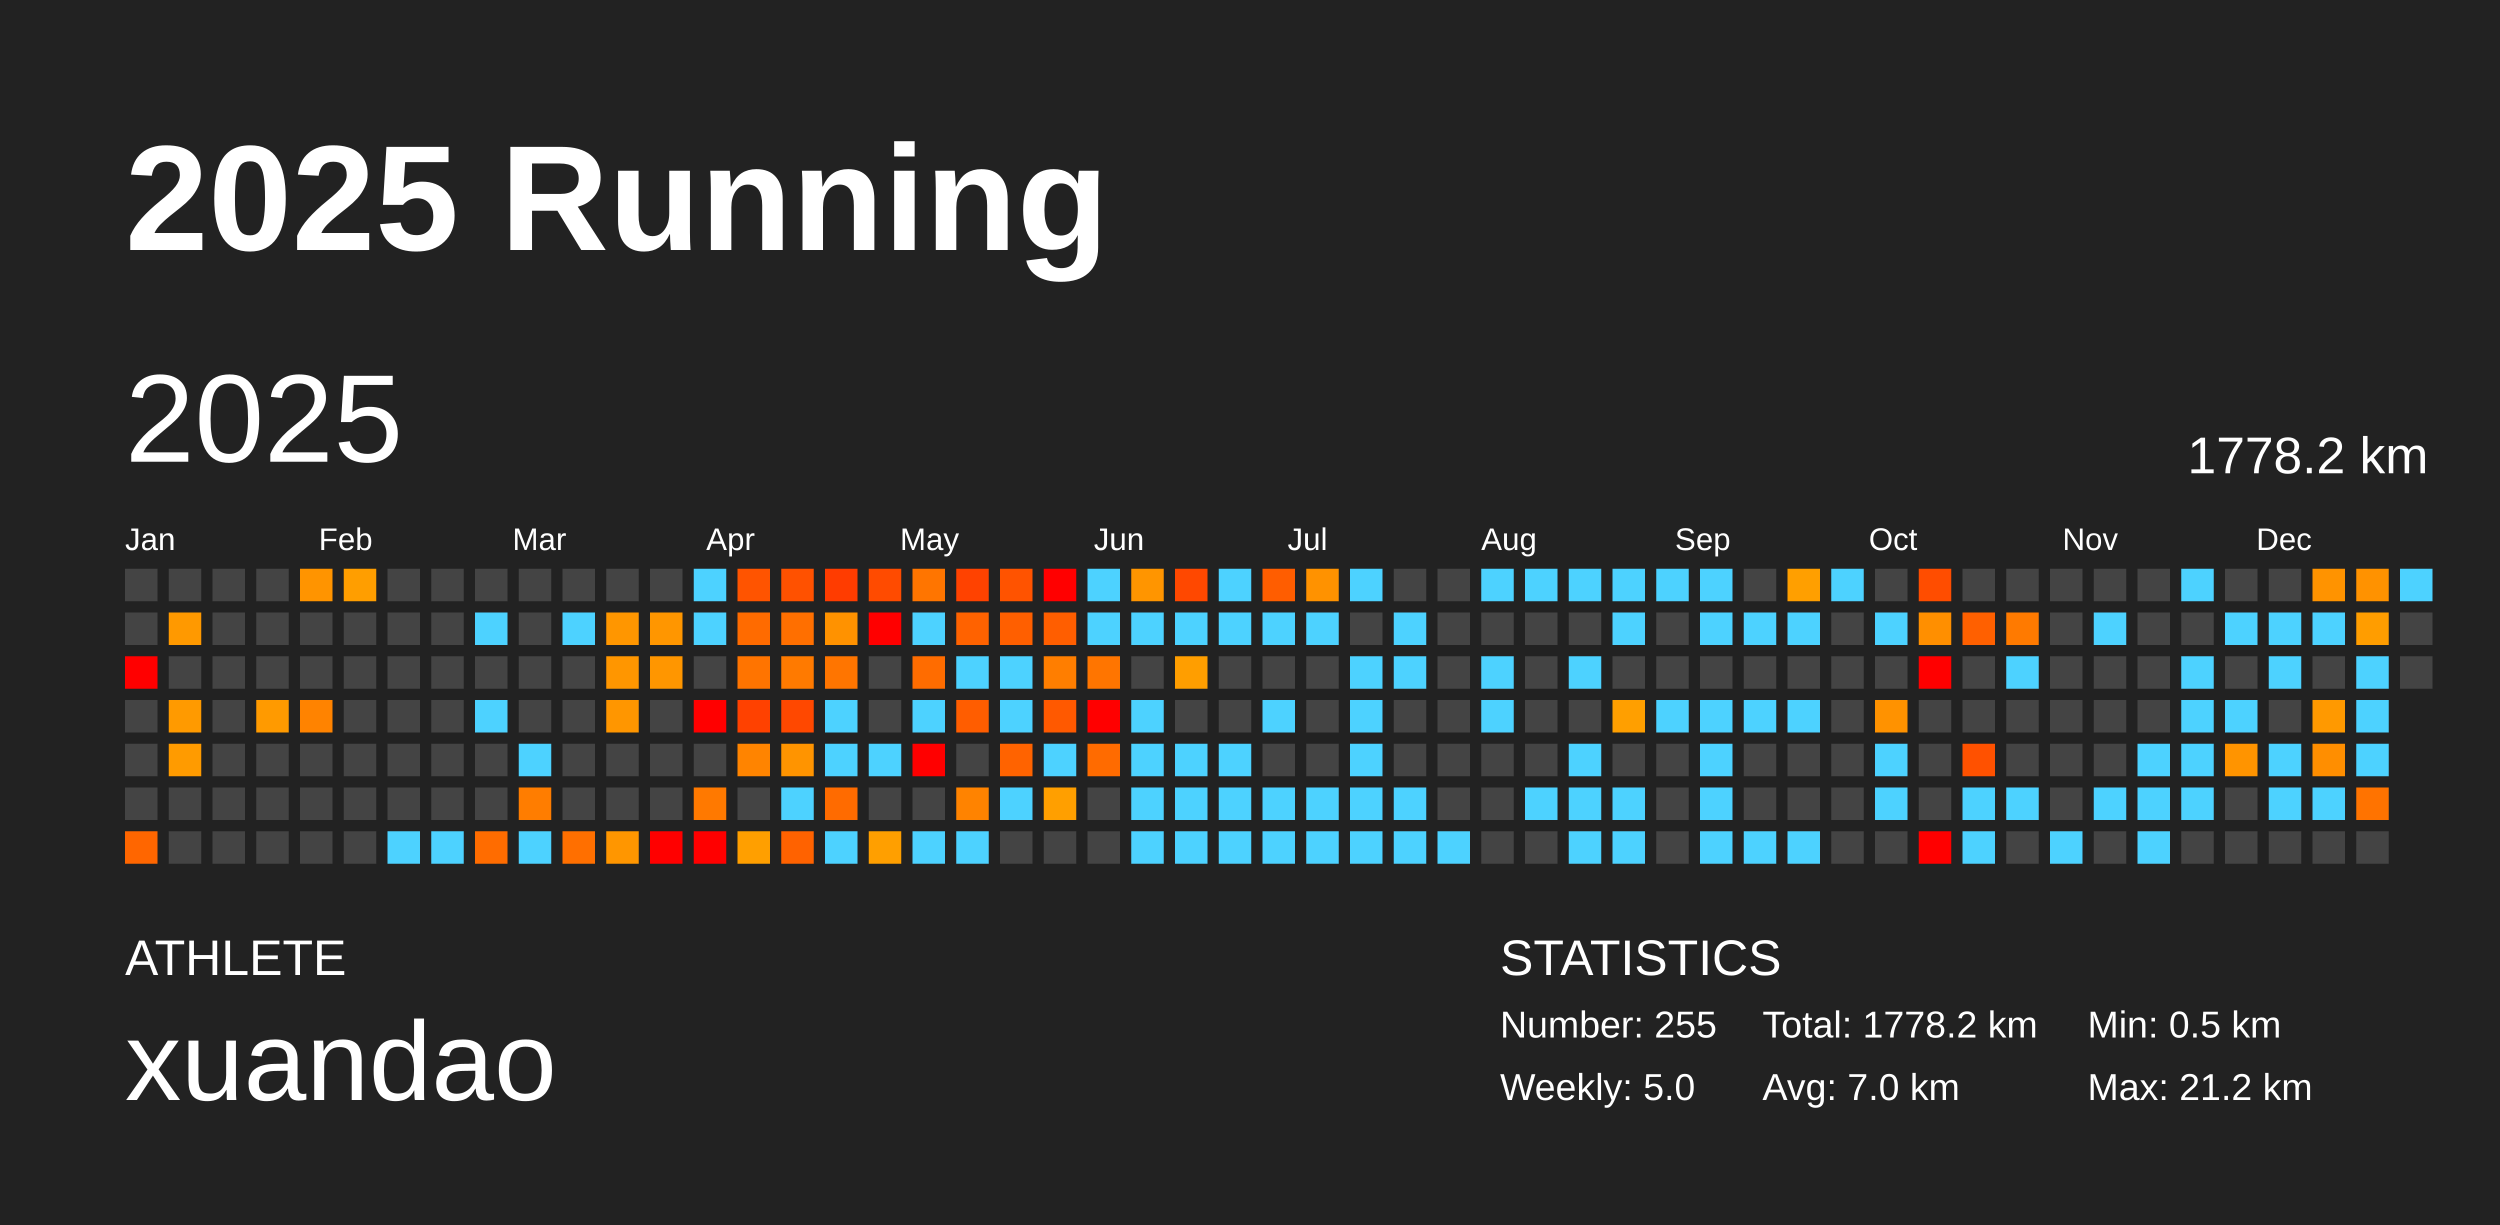
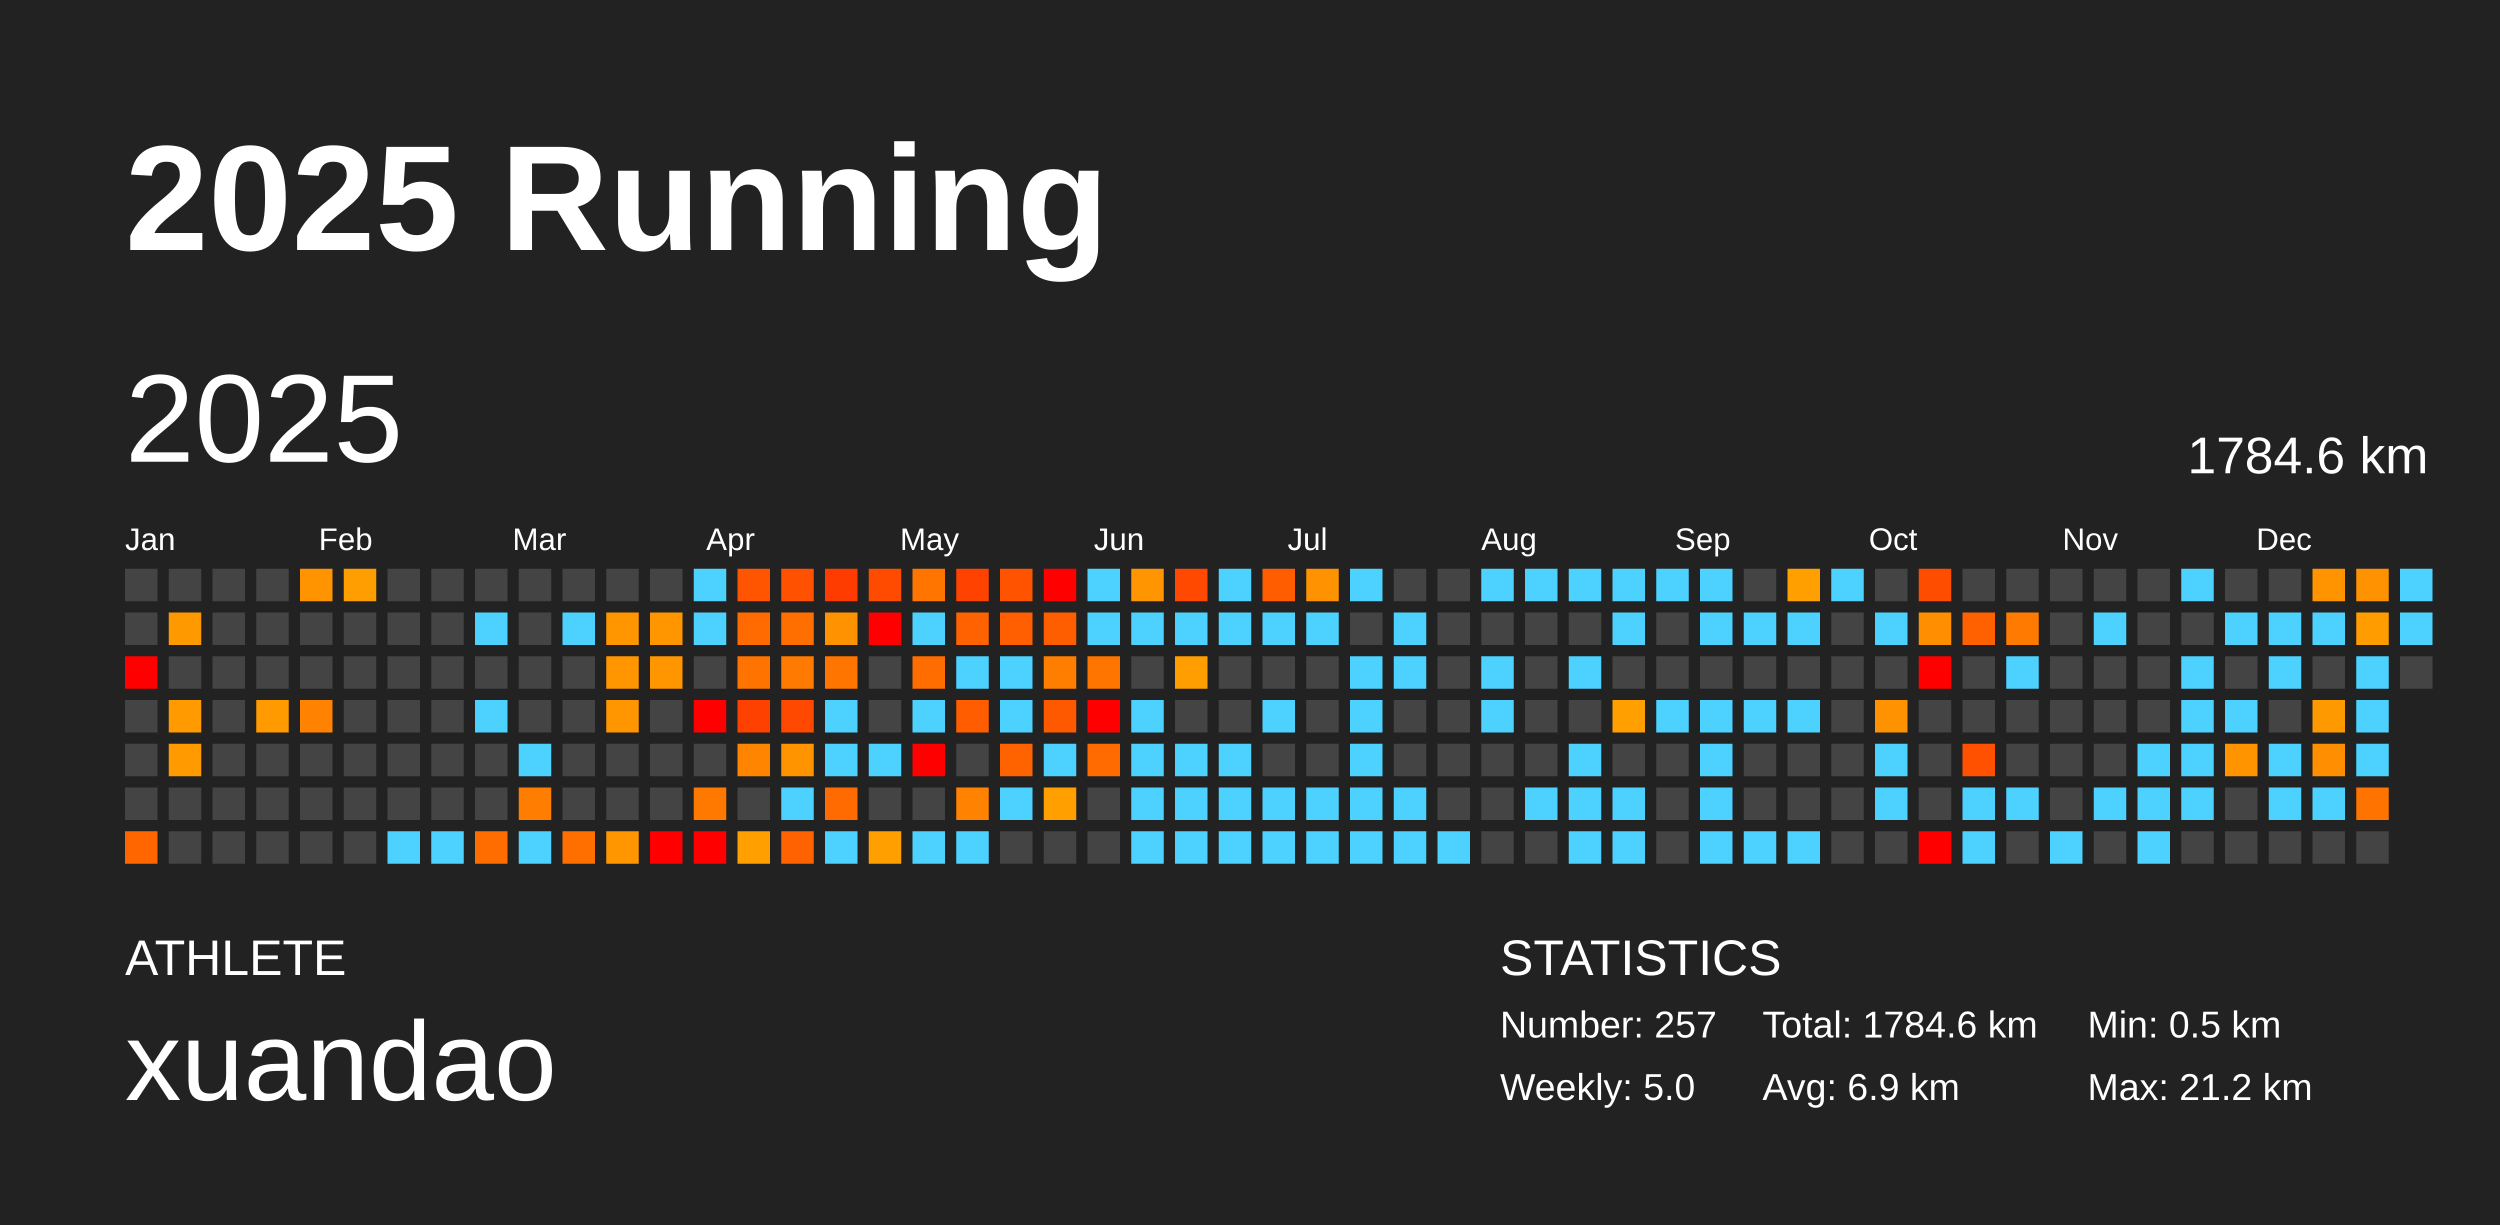
<svg xmlns="http://www.w3.org/2000/svg" baseProfile="full" height="98mm" version="1.1" viewBox="0,0,200,98" width="200mm">
  <defs />
  <rect fill="#222222" height="98" width="200" x="0" y="0" />
  <text fill="#FFFFFF" style="font-size:12px; font-family:Arial; font-weight:bold;" x="10" y="20">2025 Running</text>
  <text fill="#FFFFFF" style="font-size:4px; font-family:Arial" x="10" y="78">ATHLETE</text>
  <text fill="#FFFFFF" style="font-size:9px; font-family:Arial" x="10" y="88">xuandao</text>
  <text fill="#FFFFFF" style="font-size:4px; font-family:Arial" x="120" y="78">STATISTICS</text>
-   <text fill="#FFFFFF" style="font-size:3px; font-family:Arial" x="120" y="83">Number: 255</text>
+   <text fill="#FFFFFF" style="font-size:3px; font-family:Arial" x="120" y="83">Number: 257</text>
  <text fill="#FFFFFF" style="font-size:3px; font-family:Arial" x="120" y="88">Weekly: 5.0</text>
-   <text fill="#FFFFFF" style="font-size:3px; font-family:Arial" x="141" y="83">Total: 1778.2 km</text>
-   <text fill="#FFFFFF" style="font-size:3px; font-family:Arial" x="141" y="88">Avg: 7.0 km</text>
+   <text fill="#FFFFFF" style="font-size:3px; font-family:Arial" x="141" y="83">Total: 1784.6 km</text>
+   <text fill="#FFFFFF" style="font-size:3px; font-family:Arial" x="141" y="88">Avg: 6.9 km</text>
  <text fill="#FFFFFF" style="font-size:3px; font-family:Arial" x="167" y="83">Min: 0.5 km</text>
  <text fill="#FFFFFF" style="font-size:3px; font-family:Arial" x="167" y="88">Max: 21.2 km</text>
  <text dominant-baseline="hanging" fill="#FFFFFF" style="font-size:10.0px; font-family:Arial;" x="10" y="30">2025</text>
-   <text dominant-baseline="hanging" fill="#FFFFFF" style="font-size:4.125px; font-family:Arial;" x="175" y="35">1778.2 km</text>
+   <text dominant-baseline="hanging" fill="#FFFFFF" style="font-size:4.125px; font-family:Arial;" x="175" y="35">1784.6 km</text>
  <text fill="#FFFFFF" style="font-size:2.5px; font-family:Arial" x="10.0" y="44">Jan</text>
  <text fill="#FFFFFF" style="font-size:2.5px; font-family:Arial" x="25.5" y="44">Feb</text>
  <text fill="#FFFFFF" style="font-size:2.5px; font-family:Arial" x="41.0" y="44">Mar</text>
  <text fill="#FFFFFF" style="font-size:2.5px; font-family:Arial" x="56.5" y="44">Apr</text>
  <text fill="#FFFFFF" style="font-size:2.5px; font-family:Arial" x="72.0" y="44">May</text>
  <text fill="#FFFFFF" style="font-size:2.5px; font-family:Arial" x="87.5" y="44">Jun</text>
  <text fill="#FFFFFF" style="font-size:2.5px; font-family:Arial" x="103.0" y="44">Jul</text>
  <text fill="#FFFFFF" style="font-size:2.5px; font-family:Arial" x="118.5" y="44">Aug</text>
  <text fill="#FFFFFF" style="font-size:2.5px; font-family:Arial" x="134.0" y="44">Sep</text>
  <text fill="#FFFFFF" style="font-size:2.5px; font-family:Arial" x="149.5" y="44">Oct</text>
  <text fill="#FFFFFF" style="font-size:2.5px; font-family:Arial" x="165.0" y="44">Nov</text>
  <text fill="#FFFFFF" style="font-size:2.5px; font-family:Arial" x="180.5" y="44">Dec</text>
  <rect fill="#444444" height="2.6" width="2.6" x="10.0" y="45.5" />
  <rect fill="#444444" height="2.6" width="2.6" x="10.0" y="49.0" />
  <rect fill="red" height="2.6" width="2.6" x="10.0" y="52.5" />
  <rect fill="#444444" height="2.6" width="2.6" x="10.0" y="56.0" />
  <rect fill="#444444" height="2.6" width="2.6" x="10.0" y="59.5" />
  <rect fill="#444444" height="2.6" width="2.6" x="10.0" y="63.0" />
  <rect fill="#ff6600" height="2.6" width="2.6" x="10.0" y="66.5" />
  <rect fill="#444444" height="2.6" width="2.6" x="13.5" y="45.5" />
  <rect fill="#ff9900" height="2.6" width="2.6" x="13.5" y="49.0" />
  <rect fill="#444444" height="2.6" width="2.6" x="13.5" y="52.5" />
  <rect fill="#ff9a00" height="2.6" width="2.6" x="13.5" y="56.0" />
  <rect fill="#ff9b00" height="2.6" width="2.6" x="13.5" y="59.5" />
  <rect fill="#444444" height="2.6" width="2.6" x="13.5" y="63.0" />
  <rect fill="#444444" height="2.6" width="2.6" x="13.5" y="66.5" />
  <rect fill="#444444" height="2.6" width="2.6" x="17.0" y="45.5" />
  <rect fill="#444444" height="2.6" width="2.6" x="17.0" y="49.0" />
  <rect fill="#444444" height="2.6" width="2.6" x="17.0" y="52.5" />
  <rect fill="#444444" height="2.6" width="2.6" x="17.0" y="56.0" />
  <rect fill="#444444" height="2.6" width="2.6" x="17.0" y="59.5" />
  <rect fill="#444444" height="2.6" width="2.6" x="17.0" y="63.0" />
  <rect fill="#444444" height="2.6" width="2.6" x="17.0" y="66.5" />
  <rect fill="#444444" height="2.6" width="2.6" x="20.5" y="45.5" />
  <rect fill="#444444" height="2.6" width="2.6" x="20.5" y="49.0" />
  <rect fill="#444444" height="2.6" width="2.6" x="20.5" y="52.5" />
  <rect fill="#ff9a00" height="2.6" width="2.6" x="20.5" y="56.0" />
  <rect fill="#444444" height="2.6" width="2.6" x="20.5" y="59.5" />
  <rect fill="#444444" height="2.6" width="2.6" x="20.5" y="63.0" />
  <rect fill="#444444" height="2.6" width="2.6" x="20.5" y="66.5" />
  <rect fill="#ff9400" height="2.6" width="2.6" x="24.0" y="45.5" />
  <rect fill="#444444" height="2.6" width="2.6" x="24.0" y="49.0" />
  <rect fill="#444444" height="2.6" width="2.6" x="24.0" y="52.5" />
  <rect fill="#ff8300" height="2.6" width="2.6" x="24.0" y="56.0" />
  <rect fill="#444444" height="2.6" width="2.6" x="24.0" y="59.5" />
  <rect fill="#444444" height="2.6" width="2.6" x="24.0" y="63.0" />
  <rect fill="#444444" height="2.6" width="2.6" x="24.0" y="66.5" />
  <rect fill="#ff9e00" height="2.6" width="2.6" x="27.5" y="45.5" />
  <rect fill="#444444" height="2.6" width="2.6" x="27.5" y="49.0" />
  <rect fill="#444444" height="2.6" width="2.6" x="27.5" y="52.5" />
  <rect fill="#444444" height="2.6" width="2.6" x="27.5" y="56.0" />
  <rect fill="#444444" height="2.6" width="2.6" x="27.5" y="59.5" />
  <rect fill="#444444" height="2.6" width="2.6" x="27.5" y="63.0" />
  <rect fill="#444444" height="2.6" width="2.6" x="27.5" y="66.5" />
  <rect fill="#444444" height="2.6" width="2.6" x="31.0" y="45.5" />
  <rect fill="#444444" height="2.6" width="2.6" x="31.0" y="49.0" />
  <rect fill="#444444" height="2.6" width="2.6" x="31.0" y="52.5" />
  <rect fill="#444444" height="2.6" width="2.6" x="31.0" y="56.0" />
  <rect fill="#444444" height="2.6" width="2.6" x="31.0" y="59.5" />
  <rect fill="#444444" height="2.6" width="2.6" x="31.0" y="63.0" />
  <rect fill="#4dd2ff" height="2.6" width="2.6" x="31.0" y="66.5" />
  <rect fill="#444444" height="2.6" width="2.6" x="34.5" y="45.5" />
  <rect fill="#444444" height="2.6" width="2.6" x="34.5" y="49.0" />
  <rect fill="#444444" height="2.6" width="2.6" x="34.5" y="52.5" />
  <rect fill="#444444" height="2.6" width="2.6" x="34.5" y="56.0" />
  <rect fill="#444444" height="2.6" width="2.6" x="34.5" y="59.5" />
  <rect fill="#444444" height="2.6" width="2.6" x="34.5" y="63.0" />
  <rect fill="#4dd2ff" height="2.6" width="2.6" x="34.5" y="66.5" />
  <rect fill="#444444" height="2.6" width="2.6" x="38.0" y="45.5" />
  <rect fill="#4dd2ff" height="2.6" width="2.6" x="38.0" y="49.0" />
  <rect fill="#444444" height="2.6" width="2.6" x="38.0" y="52.5" />
  <rect fill="#4dd2ff" height="2.6" width="2.6" x="38.0" y="56.0" />
  <rect fill="#444444" height="2.6" width="2.6" x="38.0" y="59.5" />
  <rect fill="#444444" height="2.6" width="2.6" x="38.0" y="63.0" />
  <rect fill="#ff6c00" height="2.6" width="2.6" x="38.0" y="66.5" />
  <rect fill="#444444" height="2.6" width="2.6" x="41.5" y="45.5" />
  <rect fill="#444444" height="2.6" width="2.6" x="41.5" y="49.0" />
  <rect fill="#444444" height="2.6" width="2.6" x="41.5" y="52.5" />
  <rect fill="#444444" height="2.6" width="2.6" x="41.5" y="56.0" />
  <rect fill="#4dd2ff" height="2.6" width="2.6" x="41.5" y="59.5" />
  <rect fill="#ff7d00" height="2.6" width="2.6" x="41.5" y="63.0" />
  <rect fill="#4dd2ff" height="2.6" width="2.6" x="41.5" y="66.5" />
  <rect fill="#444444" height="2.6" width="2.6" x="45.0" y="45.5" />
  <rect fill="#4dd2ff" height="2.6" width="2.6" x="45.0" y="49.0" />
  <rect fill="#444444" height="2.6" width="2.6" x="45.0" y="52.5" />
  <rect fill="#444444" height="2.6" width="2.6" x="45.0" y="56.0" />
  <rect fill="#444444" height="2.6" width="2.6" x="45.0" y="59.5" />
  <rect fill="#444444" height="2.6" width="2.6" x="45.0" y="63.0" />
  <rect fill="#ff6f00" height="2.6" width="2.6" x="45.0" y="66.5" />
  <rect fill="#444444" height="2.6" width="2.6" x="48.5" y="45.5" />
  <rect fill="#ff9600" height="2.6" width="2.6" x="48.5" y="49.0" />
  <rect fill="#ff9600" height="2.6" width="2.6" x="48.5" y="52.5" />
  <rect fill="#ff9600" height="2.6" width="2.6" x="48.5" y="56.0" />
  <rect fill="#444444" height="2.6" width="2.6" x="48.5" y="59.5" />
  <rect fill="#444444" height="2.6" width="2.6" x="48.5" y="63.0" />
  <rect fill="#ff9600" height="2.6" width="2.6" x="48.5" y="66.5" />
  <rect fill="#444444" height="2.6" width="2.6" x="52.0" y="45.5" />
  <rect fill="#ff9600" height="2.6" width="2.6" x="52.0" y="49.0" />
  <rect fill="#ff9600" height="2.6" width="2.6" x="52.0" y="52.5" />
  <rect fill="#444444" height="2.6" width="2.6" x="52.0" y="56.0" />
  <rect fill="#444444" height="2.6" width="2.6" x="52.0" y="59.5" />
  <rect fill="#444444" height="2.6" width="2.6" x="52.0" y="63.0" />
  <rect fill="red" height="2.6" width="2.6" x="52.0" y="66.5" />
  <rect fill="#4dd2ff" height="2.6" width="2.6" x="55.5" y="45.5" />
  <rect fill="#4dd2ff" height="2.6" width="2.6" x="55.5" y="49.0" />
  <rect fill="#444444" height="2.6" width="2.6" x="55.5" y="52.5" />
  <rect fill="red" height="2.6" width="2.6" x="55.5" y="56.0" />
  <rect fill="#444444" height="2.6" width="2.6" x="55.5" y="59.5" />
  <rect fill="#ff7900" height="2.6" width="2.6" x="55.5" y="63.0" />
  <rect fill="red" height="2.6" width="2.6" x="55.5" y="66.5" />
  <rect fill="#ff5400" height="2.6" width="2.6" x="59.0" y="45.5" />
  <rect fill="#ff6b00" height="2.6" width="2.6" x="59.0" y="49.0" />
  <rect fill="#ff7400" height="2.6" width="2.6" x="59.0" y="52.5" />
  <rect fill="#ff4100" height="2.6" width="2.6" x="59.0" y="56.0" />
  <rect fill="#ff8400" height="2.6" width="2.6" x="59.0" y="59.5" />
  <rect fill="#444444" height="2.6" width="2.6" x="59.0" y="63.0" />
  <rect fill="#ff9f00" height="2.6" width="2.6" x="59.0" y="66.5" />
  <rect fill="#ff5100" height="2.6" width="2.6" x="62.5" y="45.5" />
  <rect fill="#ff6f00" height="2.6" width="2.6" x="62.5" y="49.0" />
  <rect fill="#ff7a00" height="2.6" width="2.6" x="62.5" y="52.5" />
  <rect fill="#ff4800" height="2.6" width="2.6" x="62.5" y="56.0" />
  <rect fill="#ff9400" height="2.6" width="2.6" x="62.5" y="59.5" />
  <rect fill="#4dd2ff" height="2.6" width="2.6" x="62.5" y="63.0" />
  <rect fill="#ff6200" height="2.6" width="2.6" x="62.5" y="66.5" />
  <rect fill="#ff3c00" height="2.6" width="2.6" x="66.0" y="45.5" />
  <rect fill="#ff9200" height="2.6" width="2.6" x="66.0" y="49.0" />
  <rect fill="#ff7500" height="2.6" width="2.6" x="66.0" y="52.5" />
  <rect fill="#4dd2ff" height="2.6" width="2.6" x="66.0" y="56.0" />
  <rect fill="#4dd2ff" height="2.6" width="2.6" x="66.0" y="59.5" />
  <rect fill="#ff6b00" height="2.6" width="2.6" x="66.0" y="63.0" />
  <rect fill="#4dd2ff" height="2.6" width="2.6" x="66.0" y="66.5" />
  <rect fill="#ff4b00" height="2.6" width="2.6" x="69.5" y="45.5" />
  <rect fill="red" height="2.6" width="2.6" x="69.5" y="49.0" />
  <rect fill="#444444" height="2.6" width="2.6" x="69.5" y="52.5" />
  <rect fill="#444444" height="2.6" width="2.6" x="69.5" y="56.0" />
  <rect fill="#4dd2ff" height="2.6" width="2.6" x="69.5" y="59.5" />
  <rect fill="#444444" height="2.6" width="2.6" x="69.5" y="63.0" />
  <rect fill="#ff9f00" height="2.6" width="2.6" x="69.5" y="66.5" />
  <rect fill="#ff7500" height="2.6" width="2.6" x="73.0" y="45.5" />
  <rect fill="#4dd2ff" height="2.6" width="2.6" x="73.0" y="49.0" />
  <rect fill="#ff6c00" height="2.6" width="2.6" x="73.0" y="52.5" />
  <rect fill="#4dd2ff" height="2.6" width="2.6" x="73.0" y="56.0" />
  <rect fill="red" height="2.6" width="2.6" x="73.0" y="59.5" />
  <rect fill="#444444" height="2.6" width="2.6" x="73.0" y="63.0" />
  <rect fill="#4dd2ff" height="2.6" width="2.6" x="73.0" y="66.5" />
  <rect fill="#ff4200" height="2.6" width="2.6" x="76.5" y="45.5" />
  <rect fill="#ff6200" height="2.6" width="2.6" x="76.5" y="49.0" />
  <rect fill="#4dd2ff" height="2.6" width="2.6" x="76.5" y="52.5" />
  <rect fill="#ff5d00" height="2.6" width="2.6" x="76.5" y="56.0" />
  <rect fill="#444444" height="2.6" width="2.6" x="76.5" y="59.5" />
  <rect fill="#ff8300" height="2.6" width="2.6" x="76.5" y="63.0" />
  <rect fill="#4dd2ff" height="2.6" width="2.6" x="76.5" y="66.5" />
  <rect fill="#ff5300" height="2.6" width="2.6" x="80.0" y="45.5" />
  <rect fill="#ff5f00" height="2.6" width="2.6" x="80.0" y="49.0" />
  <rect fill="#4dd2ff" height="2.6" width="2.6" x="80.0" y="52.5" />
  <rect fill="#4dd2ff" height="2.6" width="2.6" x="80.0" y="56.0" />
  <rect fill="#ff6300" height="2.6" width="2.6" x="80.0" y="59.5" />
  <rect fill="#4dd2ff" height="2.6" width="2.6" x="80.0" y="63.0" />
  <rect fill="#444444" height="2.6" width="2.6" x="80.0" y="66.5" />
  <rect fill="red" height="2.6" width="2.6" x="83.5" y="45.5" />
  <rect fill="#ff5e00" height="2.6" width="2.6" x="83.5" y="49.0" />
  <rect fill="#ff7e00" height="2.6" width="2.6" x="83.5" y="52.5" />
  <rect fill="#ff5900" height="2.6" width="2.6" x="83.5" y="56.0" />
  <rect fill="#4dd2ff" height="2.6" width="2.6" x="83.5" y="59.5" />
  <rect fill="#ff9f00" height="2.6" width="2.6" x="83.5" y="63.0" />
  <rect fill="#444444" height="2.6" width="2.6" x="83.5" y="66.5" />
  <rect fill="#4dd2ff" height="2.6" width="2.6" x="87.0" y="45.5" />
  <rect fill="#4dd2ff" height="2.6" width="2.6" x="87.0" y="49.0" />
  <rect fill="#ff7500" height="2.6" width="2.6" x="87.0" y="52.5" />
  <rect fill="red" height="2.6" width="2.6" x="87.0" y="56.0" />
  <rect fill="#ff6b00" height="2.6" width="2.6" x="87.0" y="59.5" />
  <rect fill="#444444" height="2.6" width="2.6" x="87.0" y="63.0" />
  <rect fill="#444444" height="2.6" width="2.6" x="87.0" y="66.5" />
  <rect fill="#ff9500" height="2.6" width="2.6" x="90.5" y="45.5" />
  <rect fill="#4dd2ff" height="2.6" width="2.6" x="90.5" y="49.0" />
  <rect fill="#444444" height="2.6" width="2.6" x="90.5" y="52.5" />
  <rect fill="#4dd2ff" height="2.6" width="2.6" x="90.5" y="56.0" />
  <rect fill="#4dd2ff" height="2.6" width="2.6" x="90.5" y="59.5" />
  <rect fill="#4dd2ff" height="2.6" width="2.6" x="90.5" y="63.0" />
  <rect fill="#4dd2ff" height="2.6" width="2.6" x="90.5" y="66.5" />
  <rect fill="#ff4800" height="2.6" width="2.6" x="94.0" y="45.5" />
  <rect fill="#4dd2ff" height="2.6" width="2.6" x="94.0" y="49.0" />
  <rect fill="#ff9e00" height="2.6" width="2.6" x="94.0" y="52.5" />
  <rect fill="#444444" height="2.6" width="2.6" x="94.0" y="56.0" />
  <rect fill="#4dd2ff" height="2.6" width="2.6" x="94.0" y="59.5" />
  <rect fill="#4dd2ff" height="2.6" width="2.6" x="94.0" y="63.0" />
  <rect fill="#4dd2ff" height="2.6" width="2.6" x="94.0" y="66.5" />
  <rect fill="#4dd2ff" height="2.6" width="2.6" x="97.5" y="45.5" />
  <rect fill="#4dd2ff" height="2.6" width="2.6" x="97.5" y="49.0" />
  <rect fill="#444444" height="2.6" width="2.6" x="97.5" y="52.5" />
  <rect fill="#444444" height="2.6" width="2.6" x="97.5" y="56.0" />
  <rect fill="#4dd2ff" height="2.6" width="2.6" x="97.5" y="59.5" />
  <rect fill="#4dd2ff" height="2.6" width="2.6" x="97.5" y="63.0" />
  <rect fill="#4dd2ff" height="2.6" width="2.6" x="97.5" y="66.5" />
  <rect fill="#ff5d00" height="2.6" width="2.6" x="101.0" y="45.5" />
  <rect fill="#4dd2ff" height="2.6" width="2.6" x="101.0" y="49.0" />
  <rect fill="#444444" height="2.6" width="2.6" x="101.0" y="52.5" />
  <rect fill="#4dd2ff" height="2.6" width="2.6" x="101.0" y="56.0" />
  <rect fill="#444444" height="2.6" width="2.6" x="101.0" y="59.5" />
  <rect fill="#4dd2ff" height="2.6" width="2.6" x="101.0" y="63.0" />
  <rect fill="#4dd2ff" height="2.6" width="2.6" x="101.0" y="66.5" />
  <rect fill="#ff9200" height="2.6" width="2.6" x="104.5" y="45.5" />
  <rect fill="#4dd2ff" height="2.6" width="2.6" x="104.5" y="49.0" />
  <rect fill="#444444" height="2.6" width="2.6" x="104.5" y="52.5" />
  <rect fill="#444444" height="2.6" width="2.6" x="104.5" y="56.0" />
  <rect fill="#444444" height="2.6" width="2.6" x="104.5" y="59.5" />
  <rect fill="#4dd2ff" height="2.6" width="2.6" x="104.5" y="63.0" />
  <rect fill="#4dd2ff" height="2.6" width="2.6" x="104.5" y="66.5" />
  <rect fill="#4dd2ff" height="2.6" width="2.6" x="108.0" y="45.5" />
  <rect fill="#444444" height="2.6" width="2.6" x="108.0" y="49.0" />
  <rect fill="#4dd2ff" height="2.6" width="2.6" x="108.0" y="52.5" />
  <rect fill="#4dd2ff" height="2.6" width="2.6" x="108.0" y="56.0" />
  <rect fill="#4dd2ff" height="2.6" width="2.6" x="108.0" y="59.5" />
  <rect fill="#4dd2ff" height="2.6" width="2.6" x="108.0" y="63.0" />
  <rect fill="#4dd2ff" height="2.6" width="2.6" x="108.0" y="66.5" />
  <rect fill="#444444" height="2.6" width="2.6" x="111.5" y="45.5" />
  <rect fill="#4dd2ff" height="2.6" width="2.6" x="111.5" y="49.0" />
  <rect fill="#4dd2ff" height="2.6" width="2.6" x="111.5" y="52.5" />
  <rect fill="#444444" height="2.6" width="2.6" x="111.5" y="56.0" />
  <rect fill="#444444" height="2.6" width="2.6" x="111.5" y="59.5" />
  <rect fill="#4dd2ff" height="2.6" width="2.6" x="111.5" y="63.0" />
  <rect fill="#4dd2ff" height="2.6" width="2.6" x="111.5" y="66.5" />
  <rect fill="#444444" height="2.6" width="2.6" x="115.0" y="45.5" />
  <rect fill="#444444" height="2.6" width="2.6" x="115.0" y="49.0" />
  <rect fill="#444444" height="2.6" width="2.6" x="115.0" y="52.5" />
  <rect fill="#444444" height="2.6" width="2.6" x="115.0" y="56.0" />
  <rect fill="#444444" height="2.6" width="2.6" x="115.0" y="59.5" />
  <rect fill="#444444" height="2.6" width="2.6" x="115.0" y="63.0" />
  <rect fill="#4dd2ff" height="2.6" width="2.6" x="115.0" y="66.5" />
  <rect fill="#4dd2ff" height="2.6" width="2.6" x="118.5" y="45.5" />
  <rect fill="#444444" height="2.6" width="2.6" x="118.5" y="49.0" />
  <rect fill="#4dd2ff" height="2.6" width="2.6" x="118.5" y="52.5" />
  <rect fill="#4dd2ff" height="2.6" width="2.6" x="118.5" y="56.0" />
  <rect fill="#444444" height="2.6" width="2.6" x="118.5" y="59.5" />
  <rect fill="#444444" height="2.6" width="2.6" x="118.5" y="63.0" />
  <rect fill="#444444" height="2.6" width="2.6" x="118.5" y="66.5" />
  <rect fill="#4dd2ff" height="2.6" width="2.6" x="122.0" y="45.5" />
  <rect fill="#444444" height="2.6" width="2.6" x="122.0" y="49.0" />
  <rect fill="#444444" height="2.6" width="2.6" x="122.0" y="52.5" />
  <rect fill="#444444" height="2.6" width="2.6" x="122.0" y="56.0" />
  <rect fill="#444444" height="2.6" width="2.6" x="122.0" y="59.5" />
  <rect fill="#4dd2ff" height="2.6" width="2.6" x="122.0" y="63.0" />
  <rect fill="#444444" height="2.6" width="2.6" x="122.0" y="66.5" />
  <rect fill="#4dd2ff" height="2.6" width="2.6" x="125.5" y="45.5" />
  <rect fill="#444444" height="2.6" width="2.6" x="125.5" y="49.0" />
  <rect fill="#4dd2ff" height="2.6" width="2.6" x="125.5" y="52.5" />
  <rect fill="#444444" height="2.6" width="2.6" x="125.5" y="56.0" />
  <rect fill="#4dd2ff" height="2.6" width="2.6" x="125.5" y="59.5" />
  <rect fill="#4dd2ff" height="2.6" width="2.6" x="125.5" y="63.0" />
  <rect fill="#4dd2ff" height="2.6" width="2.6" x="125.5" y="66.5" />
  <rect fill="#4dd2ff" height="2.6" width="2.6" x="129.0" y="45.5" />
  <rect fill="#4dd2ff" height="2.6" width="2.6" x="129.0" y="49.0" />
  <rect fill="#444444" height="2.6" width="2.6" x="129.0" y="52.5" />
  <rect fill="#ff9f00" height="2.6" width="2.6" x="129.0" y="56.0" />
  <rect fill="#444444" height="2.6" width="2.6" x="129.0" y="59.5" />
  <rect fill="#4dd2ff" height="2.6" width="2.6" x="129.0" y="63.0" />
  <rect fill="#4dd2ff" height="2.6" width="2.6" x="129.0" y="66.5" />
  <rect fill="#4dd2ff" height="2.6" width="2.6" x="132.5" y="45.5" />
  <rect fill="#444444" height="2.6" width="2.6" x="132.5" y="49.0" />
  <rect fill="#444444" height="2.6" width="2.6" x="132.5" y="52.5" />
  <rect fill="#4dd2ff" height="2.6" width="2.6" x="132.5" y="56.0" />
  <rect fill="#444444" height="2.6" width="2.6" x="132.5" y="59.5" />
  <rect fill="#444444" height="2.6" width="2.6" x="132.5" y="63.0" />
  <rect fill="#444444" height="2.6" width="2.6" x="132.5" y="66.5" />
  <rect fill="#4dd2ff" height="2.6" width="2.6" x="136.0" y="45.5" />
  <rect fill="#4dd2ff" height="2.6" width="2.6" x="136.0" y="49.0" />
  <rect fill="#444444" height="2.6" width="2.6" x="136.0" y="52.5" />
  <rect fill="#4dd2ff" height="2.6" width="2.6" x="136.0" y="56.0" />
  <rect fill="#4dd2ff" height="2.6" width="2.6" x="136.0" y="59.5" />
  <rect fill="#4dd2ff" height="2.6" width="2.6" x="136.0" y="63.0" />
  <rect fill="#4dd2ff" height="2.6" width="2.6" x="136.0" y="66.5" />
  <rect fill="#444444" height="2.6" width="2.6" x="139.5" y="45.5" />
  <rect fill="#4dd2ff" height="2.6" width="2.6" x="139.5" y="49.0" />
  <rect fill="#444444" height="2.6" width="2.6" x="139.5" y="52.5" />
  <rect fill="#4dd2ff" height="2.6" width="2.6" x="139.5" y="56.0" />
  <rect fill="#444444" height="2.6" width="2.6" x="139.5" y="59.5" />
  <rect fill="#444444" height="2.6" width="2.6" x="139.5" y="63.0" />
  <rect fill="#4dd2ff" height="2.6" width="2.6" x="139.5" y="66.5" />
  <rect fill="#ff9f00" height="2.6" width="2.6" x="143.0" y="45.5" />
  <rect fill="#4dd2ff" height="2.6" width="2.6" x="143.0" y="49.0" />
  <rect fill="#444444" height="2.6" width="2.6" x="143.0" y="52.5" />
  <rect fill="#4dd2ff" height="2.6" width="2.6" x="143.0" y="56.0" />
  <rect fill="#444444" height="2.6" width="2.6" x="143.0" y="59.5" />
  <rect fill="#444444" height="2.6" width="2.6" x="143.0" y="63.0" />
  <rect fill="#4dd2ff" height="2.6" width="2.6" x="143.0" y="66.5" />
  <rect fill="#4dd2ff" height="2.6" width="2.6" x="146.5" y="45.5" />
  <rect fill="#444444" height="2.6" width="2.6" x="146.5" y="49.0" />
  <rect fill="#444444" height="2.6" width="2.6" x="146.5" y="52.5" />
  <rect fill="#444444" height="2.6" width="2.6" x="146.5" y="56.0" />
  <rect fill="#444444" height="2.6" width="2.6" x="146.5" y="59.5" />
  <rect fill="#444444" height="2.6" width="2.6" x="146.5" y="63.0" />
  <rect fill="#444444" height="2.6" width="2.6" x="146.5" y="66.5" />
  <rect fill="#444444" height="2.6" width="2.6" x="150.0" y="45.5" />
  <rect fill="#4dd2ff" height="2.6" width="2.6" x="150.0" y="49.0" />
  <rect fill="#444444" height="2.6" width="2.6" x="150.0" y="52.5" />
  <rect fill="#ff9200" height="2.6" width="2.6" x="150.0" y="56.0" />
  <rect fill="#4dd2ff" height="2.6" width="2.6" x="150.0" y="59.5" />
  <rect fill="#4dd2ff" height="2.6" width="2.6" x="150.0" y="63.0" />
  <rect fill="#444444" height="2.6" width="2.6" x="150.0" y="66.5" />
  <rect fill="#ff4d00" height="2.6" width="2.6" x="153.5" y="45.5" />
  <rect fill="#ff8f00" height="2.6" width="2.6" x="153.5" y="49.0" />
  <rect fill="red" height="2.6" width="2.6" x="153.5" y="52.5" />
  <rect fill="#444444" height="2.6" width="2.6" x="153.5" y="56.0" />
  <rect fill="#444444" height="2.6" width="2.6" x="153.5" y="59.5" />
  <rect fill="#444444" height="2.6" width="2.6" x="153.5" y="63.0" />
  <rect fill="red" height="2.6" width="2.6" x="153.5" y="66.5" />
  <rect fill="#444444" height="2.6" width="2.6" x="157.0" y="45.5" />
  <rect fill="#ff6000" height="2.6" width="2.6" x="157.0" y="49.0" />
  <rect fill="#444444" height="2.6" width="2.6" x="157.0" y="52.5" />
  <rect fill="#444444" height="2.6" width="2.6" x="157.0" y="56.0" />
  <rect fill="#ff5100" height="2.6" width="2.6" x="157.0" y="59.5" />
  <rect fill="#4dd2ff" height="2.6" width="2.6" x="157.0" y="63.0" />
  <rect fill="#4dd2ff" height="2.6" width="2.6" x="157.0" y="66.5" />
  <rect fill="#444444" height="2.6" width="2.6" x="160.5" y="45.5" />
  <rect fill="#ff7a00" height="2.6" width="2.6" x="160.5" y="49.0" />
  <rect fill="#4dd2ff" height="2.6" width="2.6" x="160.5" y="52.5" />
  <rect fill="#444444" height="2.6" width="2.6" x="160.5" y="56.0" />
  <rect fill="#444444" height="2.6" width="2.6" x="160.5" y="59.5" />
  <rect fill="#4dd2ff" height="2.6" width="2.6" x="160.5" y="63.0" />
  <rect fill="#444444" height="2.6" width="2.6" x="160.5" y="66.5" />
  <rect fill="#444444" height="2.6" width="2.6" x="164.0" y="45.5" />
  <rect fill="#444444" height="2.6" width="2.6" x="164.0" y="49.0" />
  <rect fill="#444444" height="2.6" width="2.6" x="164.0" y="52.5" />
  <rect fill="#444444" height="2.6" width="2.6" x="164.0" y="56.0" />
  <rect fill="#444444" height="2.6" width="2.6" x="164.0" y="59.5" />
  <rect fill="#444444" height="2.6" width="2.6" x="164.0" y="63.0" />
  <rect fill="#4dd2ff" height="2.6" width="2.6" x="164.0" y="66.5" />
  <rect fill="#444444" height="2.6" width="2.6" x="167.5" y="45.5" />
  <rect fill="#4dd2ff" height="2.6" width="2.6" x="167.5" y="49.0" />
  <rect fill="#444444" height="2.6" width="2.6" x="167.5" y="52.5" />
  <rect fill="#444444" height="2.6" width="2.6" x="167.5" y="56.0" />
  <rect fill="#444444" height="2.6" width="2.6" x="167.5" y="59.5" />
  <rect fill="#4dd2ff" height="2.6" width="2.6" x="167.5" y="63.0" />
  <rect fill="#444444" height="2.6" width="2.6" x="167.5" y="66.5" />
  <rect fill="#444444" height="2.6" width="2.6" x="171.0" y="45.5" />
  <rect fill="#444444" height="2.6" width="2.6" x="171.0" y="49.0" />
  <rect fill="#444444" height="2.6" width="2.6" x="171.0" y="52.5" />
  <rect fill="#444444" height="2.6" width="2.6" x="171.0" y="56.0" />
  <rect fill="#4dd2ff" height="2.6" width="2.6" x="171.0" y="59.5" />
  <rect fill="#4dd2ff" height="2.6" width="2.6" x="171.0" y="63.0" />
  <rect fill="#4dd2ff" height="2.6" width="2.6" x="171.0" y="66.5" />
  <rect fill="#4dd2ff" height="2.6" width="2.6" x="174.5" y="45.5" />
  <rect fill="#444444" height="2.6" width="2.6" x="174.5" y="49.0" />
  <rect fill="#4dd2ff" height="2.6" width="2.6" x="174.5" y="52.5" />
  <rect fill="#4dd2ff" height="2.6" width="2.6" x="174.5" y="56.0" />
  <rect fill="#4dd2ff" height="2.6" width="2.6" x="174.5" y="59.5" />
  <rect fill="#4dd2ff" height="2.6" width="2.6" x="174.5" y="63.0" />
  <rect fill="#444444" height="2.6" width="2.6" x="174.5" y="66.5" />
  <rect fill="#444444" height="2.6" width="2.6" x="178.0" y="45.5" />
  <rect fill="#4dd2ff" height="2.6" width="2.6" x="178.0" y="49.0" />
  <rect fill="#444444" height="2.6" width="2.6" x="178.0" y="52.5" />
  <rect fill="#4dd2ff" height="2.6" width="2.6" x="178.0" y="56.0" />
  <rect fill="#ff9400" height="2.6" width="2.6" x="178.0" y="59.5" />
  <rect fill="#444444" height="2.6" width="2.6" x="178.0" y="63.0" />
  <rect fill="#444444" height="2.6" width="2.6" x="178.0" y="66.5" />
  <rect fill="#444444" height="2.6" width="2.6" x="181.5" y="45.5" />
  <rect fill="#4dd2ff" height="2.6" width="2.6" x="181.5" y="49.0" />
  <rect fill="#4dd2ff" height="2.6" width="2.6" x="181.5" y="52.5" />
  <rect fill="#444444" height="2.6" width="2.6" x="181.5" y="56.0" />
  <rect fill="#4dd2ff" height="2.6" width="2.6" x="181.5" y="59.5" />
  <rect fill="#4dd2ff" height="2.6" width="2.6" x="181.5" y="63.0" />
  <rect fill="#444444" height="2.6" width="2.6" x="181.5" y="66.5" />
  <rect fill="#ff9300" height="2.6" width="2.6" x="185.0" y="45.5" />
  <rect fill="#4dd2ff" height="2.6" width="2.6" x="185.0" y="49.0" />
  <rect fill="#444444" height="2.6" width="2.6" x="185.0" y="52.5" />
  <rect fill="#ff9900" height="2.6" width="2.6" x="185.0" y="56.0" />
  <rect fill="#ff8e00" height="2.6" width="2.6" x="185.0" y="59.5" />
  <rect fill="#4dd2ff" height="2.6" width="2.6" x="185.0" y="63.0" />
  <rect fill="#444444" height="2.6" width="2.6" x="185.0" y="66.5" />
  <rect fill="#ff9200" height="2.6" width="2.6" x="188.5" y="45.5" />
  <rect fill="#ff9d00" height="2.6" width="2.6" x="188.5" y="49.0" />
  <rect fill="#4dd2ff" height="2.6" width="2.6" x="188.5" y="52.5" />
  <rect fill="#4dd2ff" height="2.6" width="2.6" x="188.5" y="56.0" />
  <rect fill="#4dd2ff" height="2.6" width="2.6" x="188.5" y="59.5" />
  <rect fill="#ff7300" height="2.6" width="2.6" x="188.5" y="63.0" />
  <rect fill="#444444" height="2.6" width="2.6" x="188.5" y="66.5" />
  <rect fill="#4dd2ff" height="2.6" width="2.6" x="192.0" y="45.5" />
-   <rect fill="#444444" height="2.6" width="2.6" x="192.0" y="49.0" />
+   <rect fill="#4dd2ff" height="2.6" width="2.6" x="192.0" y="49.0" />
  <rect fill="#444444" height="2.6" width="2.6" x="192.0" y="52.5" />
</svg>
